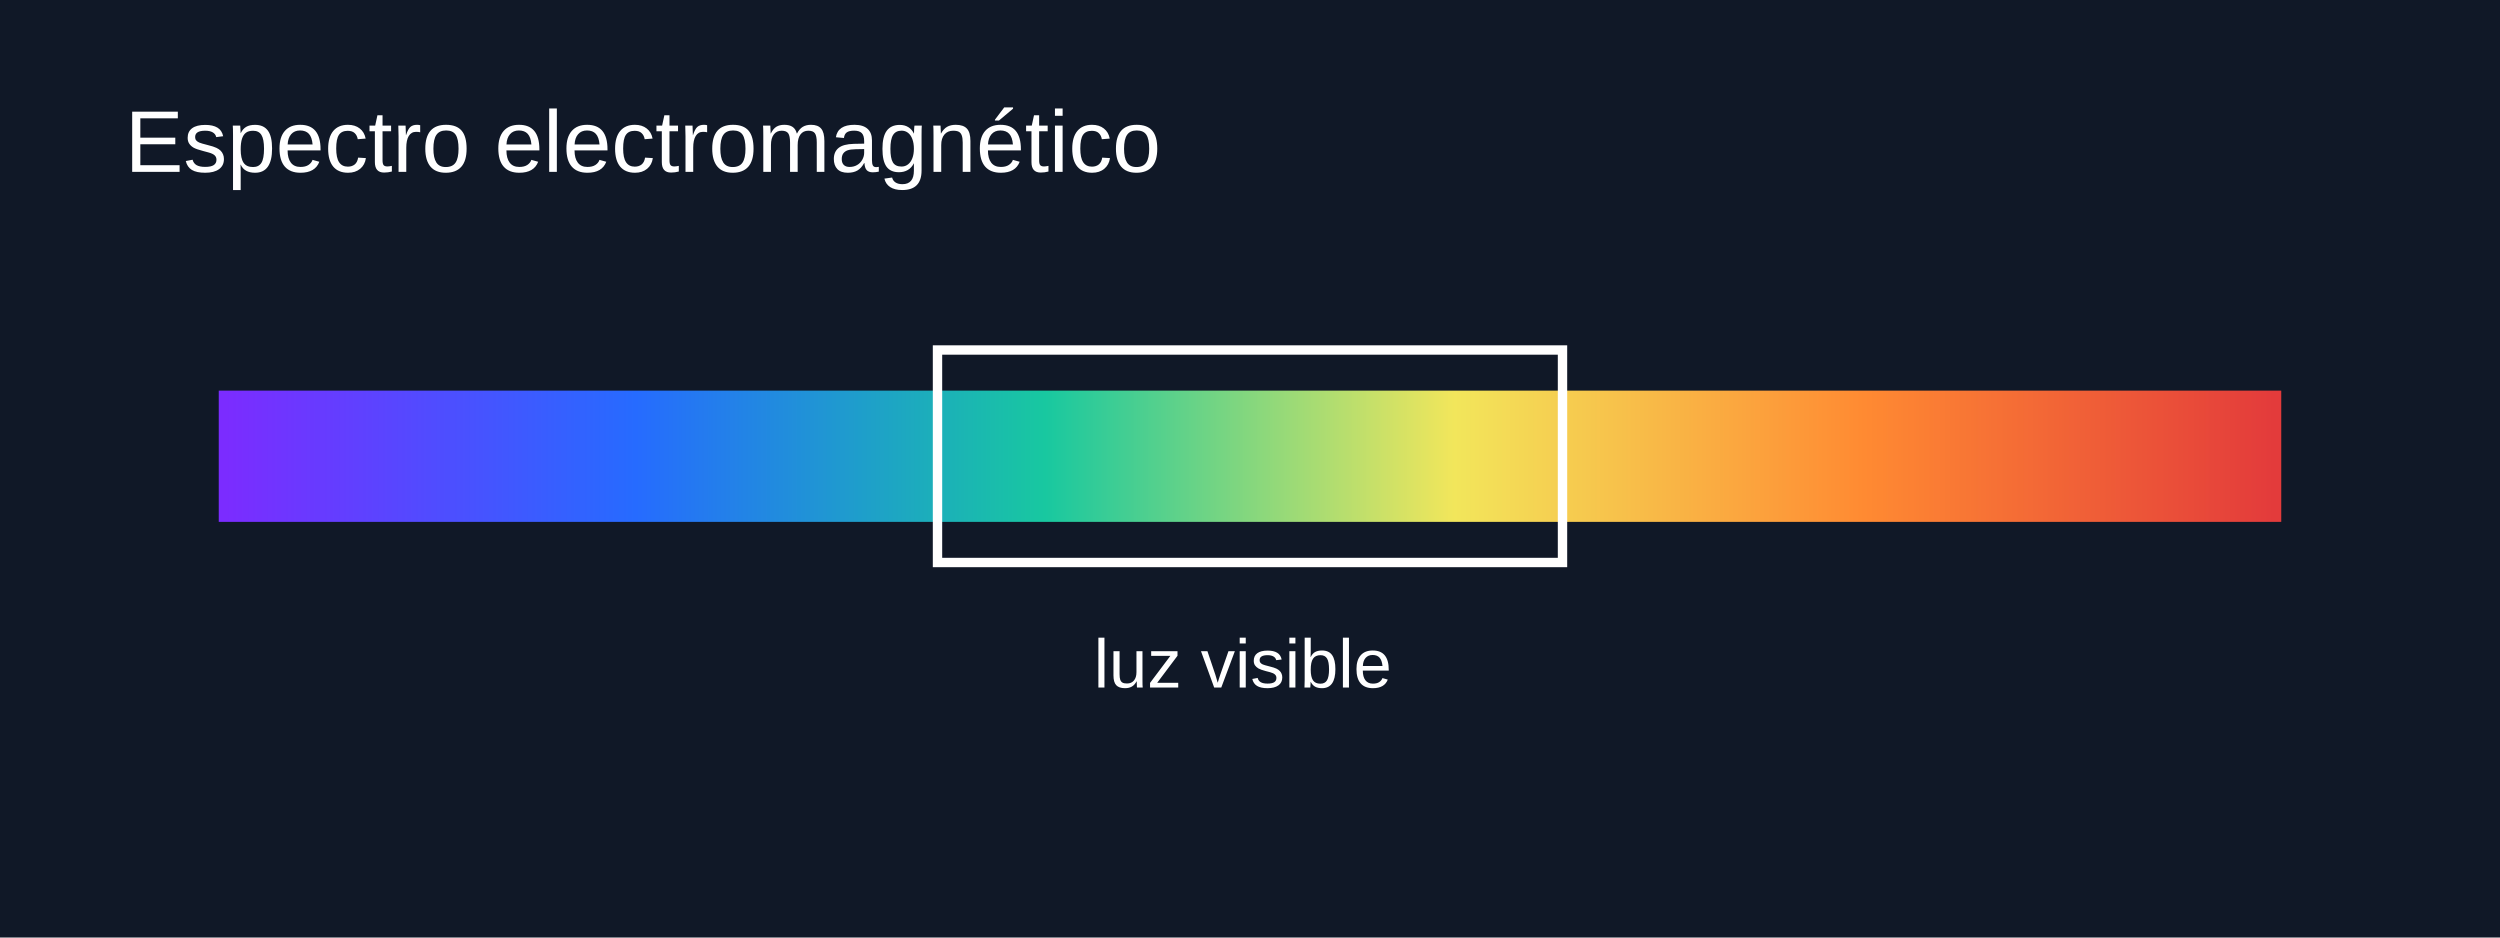
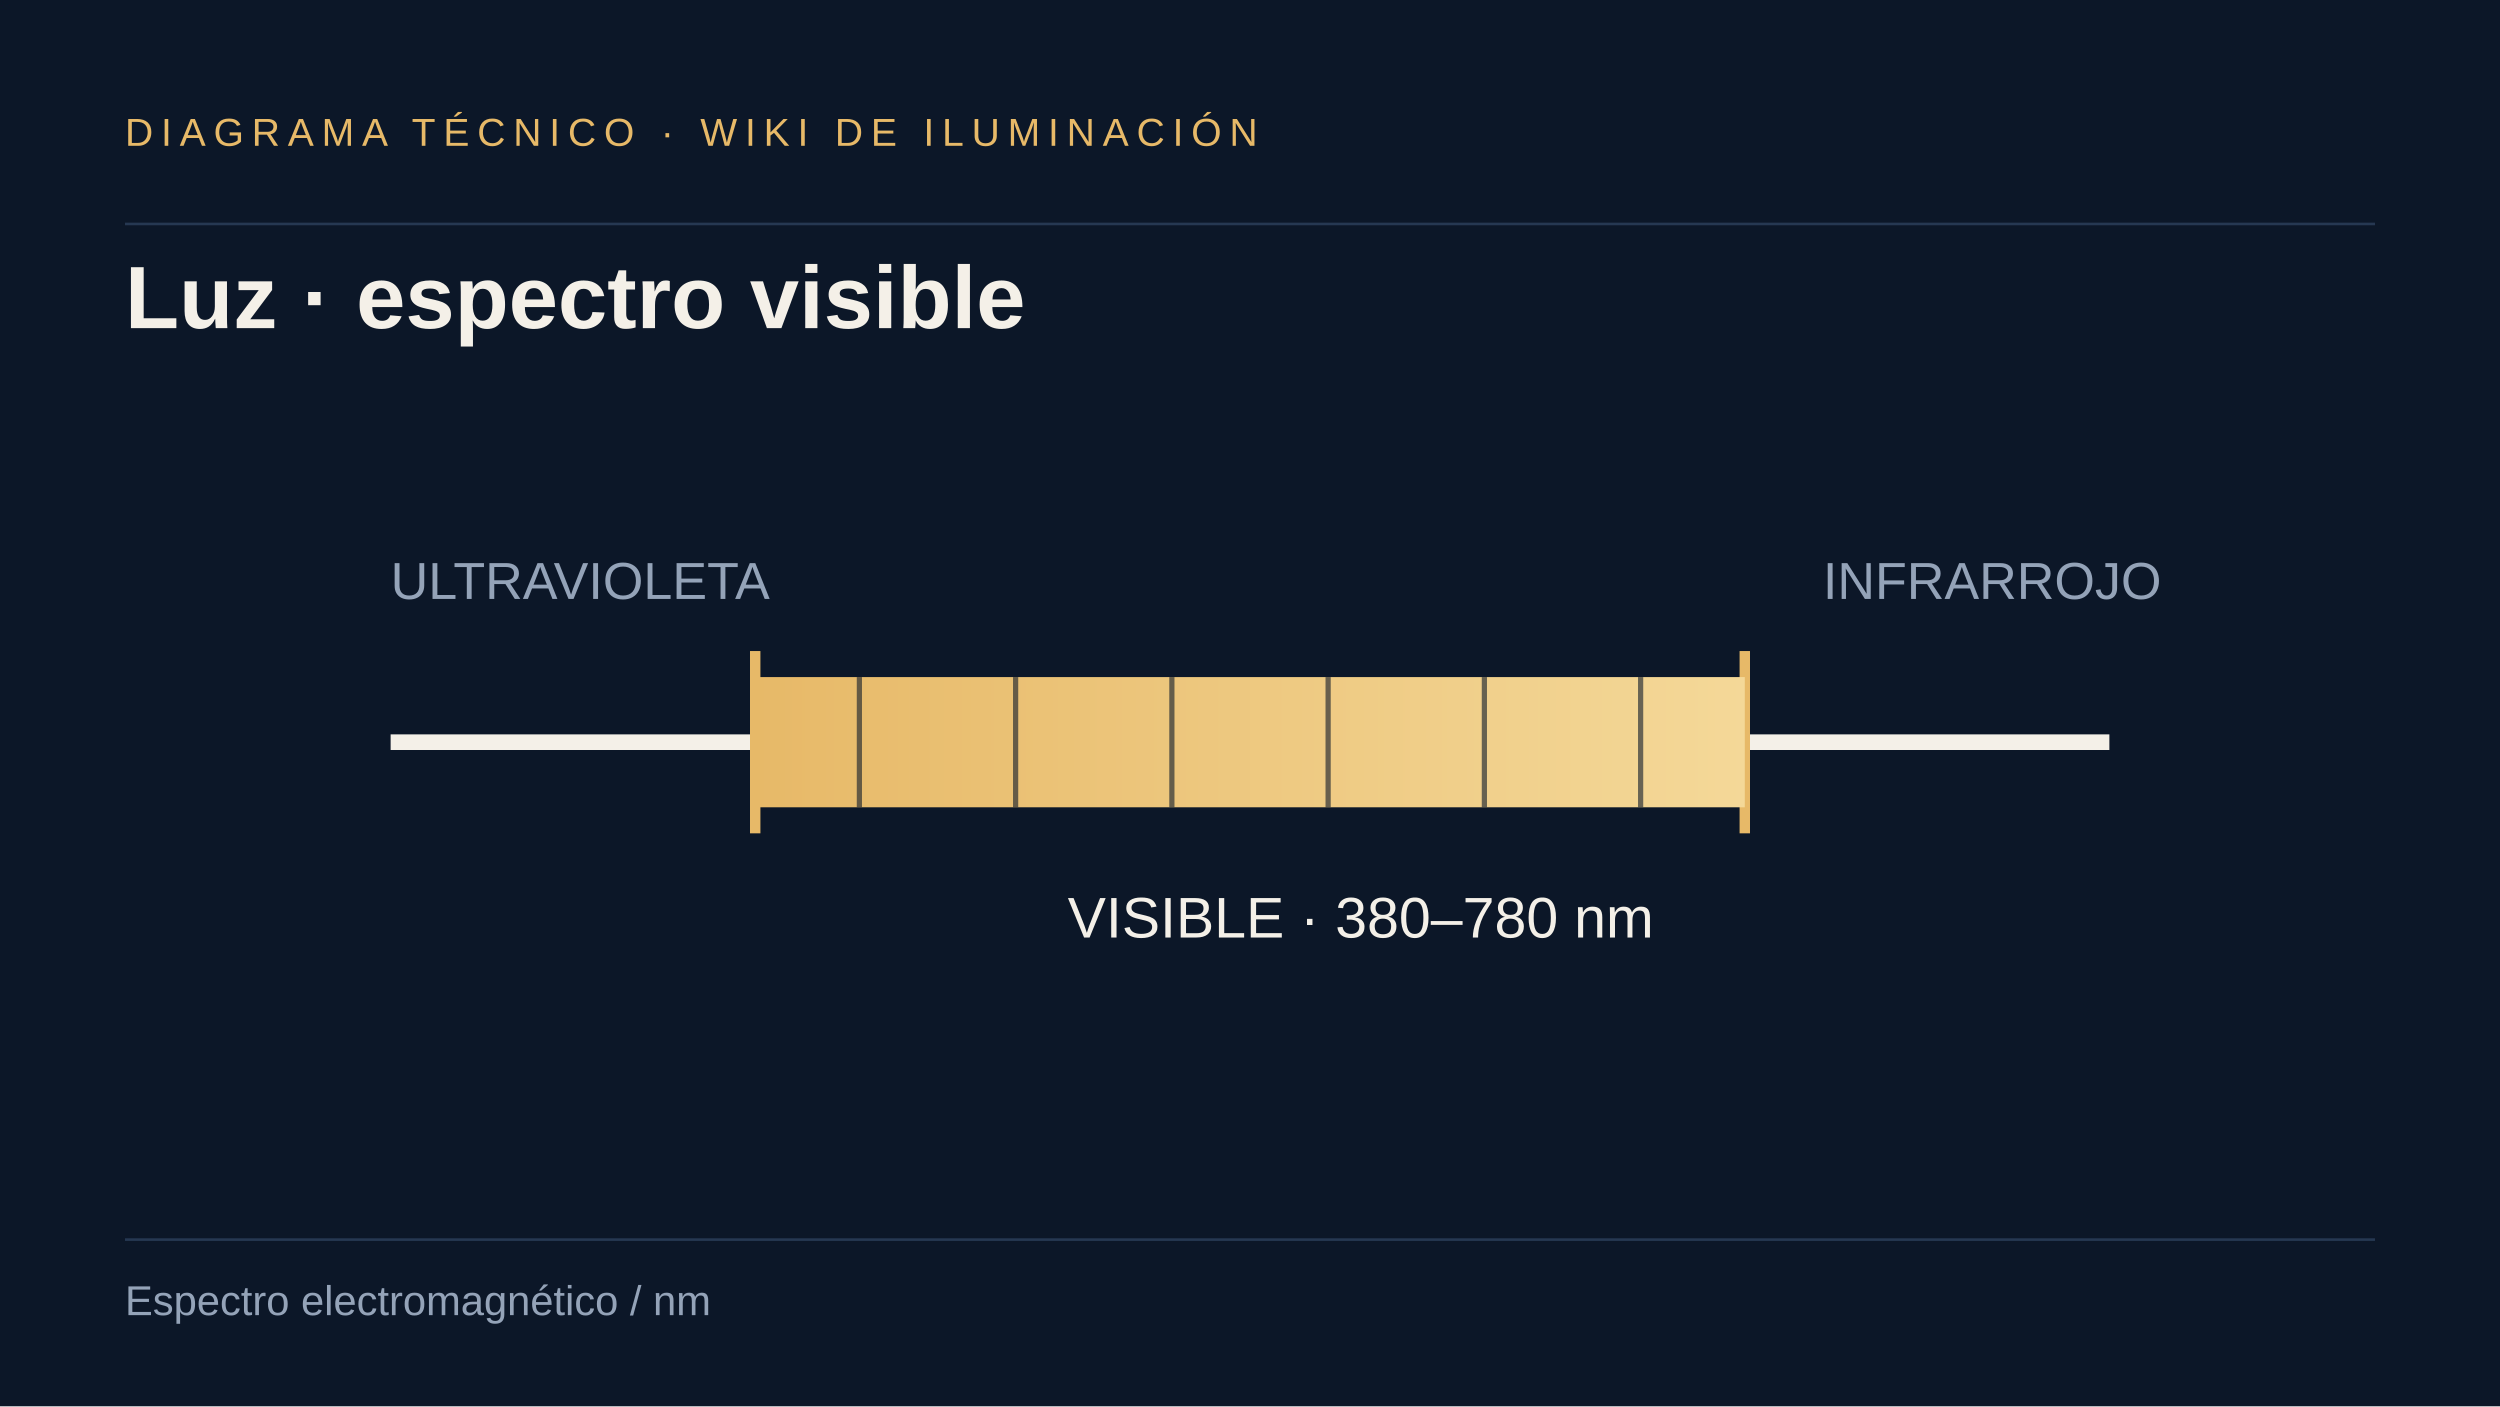
- <svg xmlns="http://www.w3.org/2000/svg" viewBox="0 0 800 300">
-   <rect width="800" height="300" fill="#101827" />
-   <text x="40" y="55" fill="#fff" font-family="Arial" font-size="28">Espectro electromagnético</text>
-   <rect x="70" y="125" width="660" height="42" fill="url(#g)" />
-   <rect x="300" y="112" width="200" height="68" fill="none" stroke="#fff" stroke-width="3" />
-   <text x="350" y="220" fill="#fff" font-family="Arial" font-size="22">luz visible</text>
+ <svg xmlns="http://www.w3.org/2000/svg" viewBox="0 0 960 540" role="img">
  <defs>
    <linearGradient id="g">
-       <stop stop-color="#7b2cff" />
-       <stop offset=".2" stop-color="#266bff" />
-       <stop offset=".4" stop-color="#18c8a0" />
-       <stop offset=".6" stop-color="#f2e65b" />
-       <stop offset=".8" stop-color="#ff8a32" />
-       <stop offset="1" stop-color="#e33b3b" />
+       <stop stop-color="#e7b968" />
+       <stop offset="1" stop-color="#f4d898" />
    </linearGradient>
  </defs>
+   <rect width="960" height="540" fill="#0c1728" />
+   <path d="M48 86H912M48 476H912" stroke="#263852" />
+   <text x="48" y="56" fill="#e7b968" font-family="Arial,sans-serif" font-size="15" letter-spacing="3">DIAGRAMA TÉCNICO · WIKI DE ILUMINACIÓN</text>
+   <text x="48" y="126" fill="#f4f0e8" font-family="Arial,sans-serif" font-weight="700" font-size="34">Luz · espectro visible</text>
+   <path d="M150 285H810" stroke="#f4f0e8" stroke-width="6" />
+   <path d="M290 250v70M670 250v70" stroke="#e7b968" stroke-width="4" />
+   <rect x="290" y="260" width="380" height="50" fill="url(#g)" />
+   <path d="M330 260v50M390 260v50M450 260v50M510 260v50M570 260v50M630 260v50" stroke="#0c1728" stroke-width="2" opacity=".6" />
+   <text x="150" y="230" fill="#94a3b8" font-family="Arial" font-size="20">ULTRAVIOLETA</text>
+   <text x="410" y="360" fill="#f4f0e8" font-family="Arial" font-size="22">VISIBLE · 380–780 nm</text>
+   <text x="700" y="230" fill="#94a3b8" font-family="Arial" font-size="20">INFRARROJO</text>
+   <text x="48" y="505" fill="#94a3b8" font-family="Arial,sans-serif" font-size="16">Espectro electromagnético  /  nm</text>
</svg>
